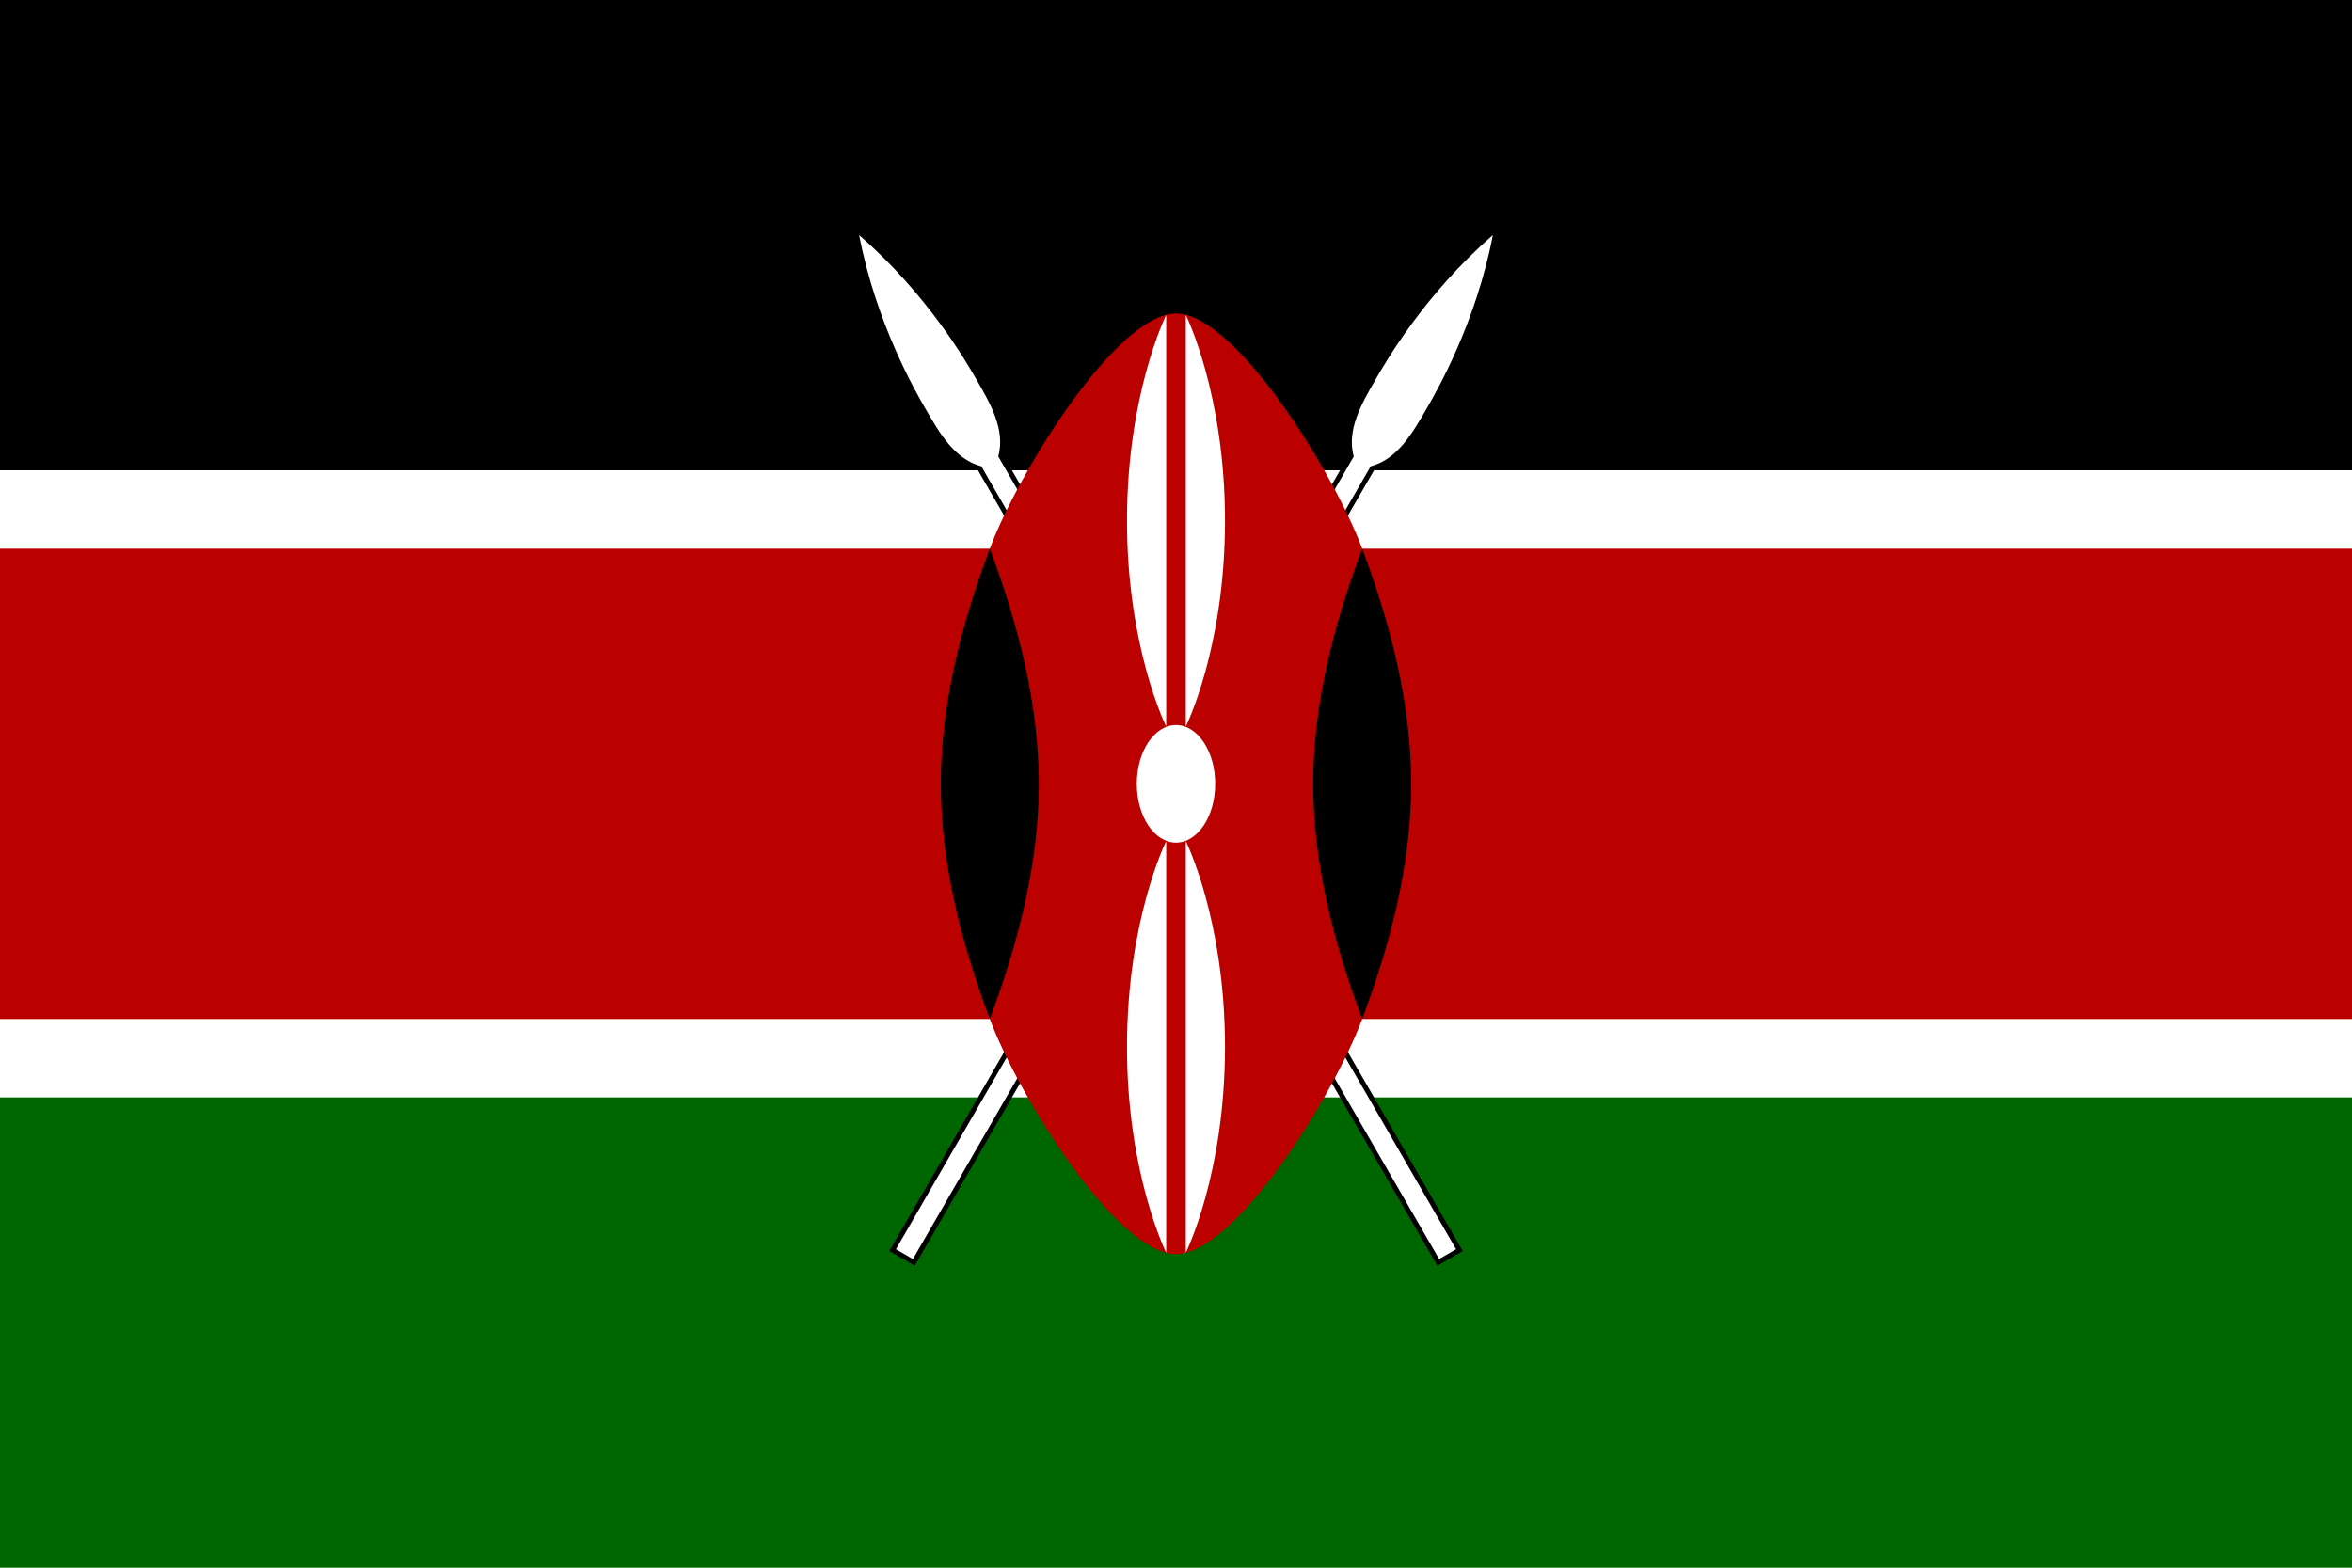
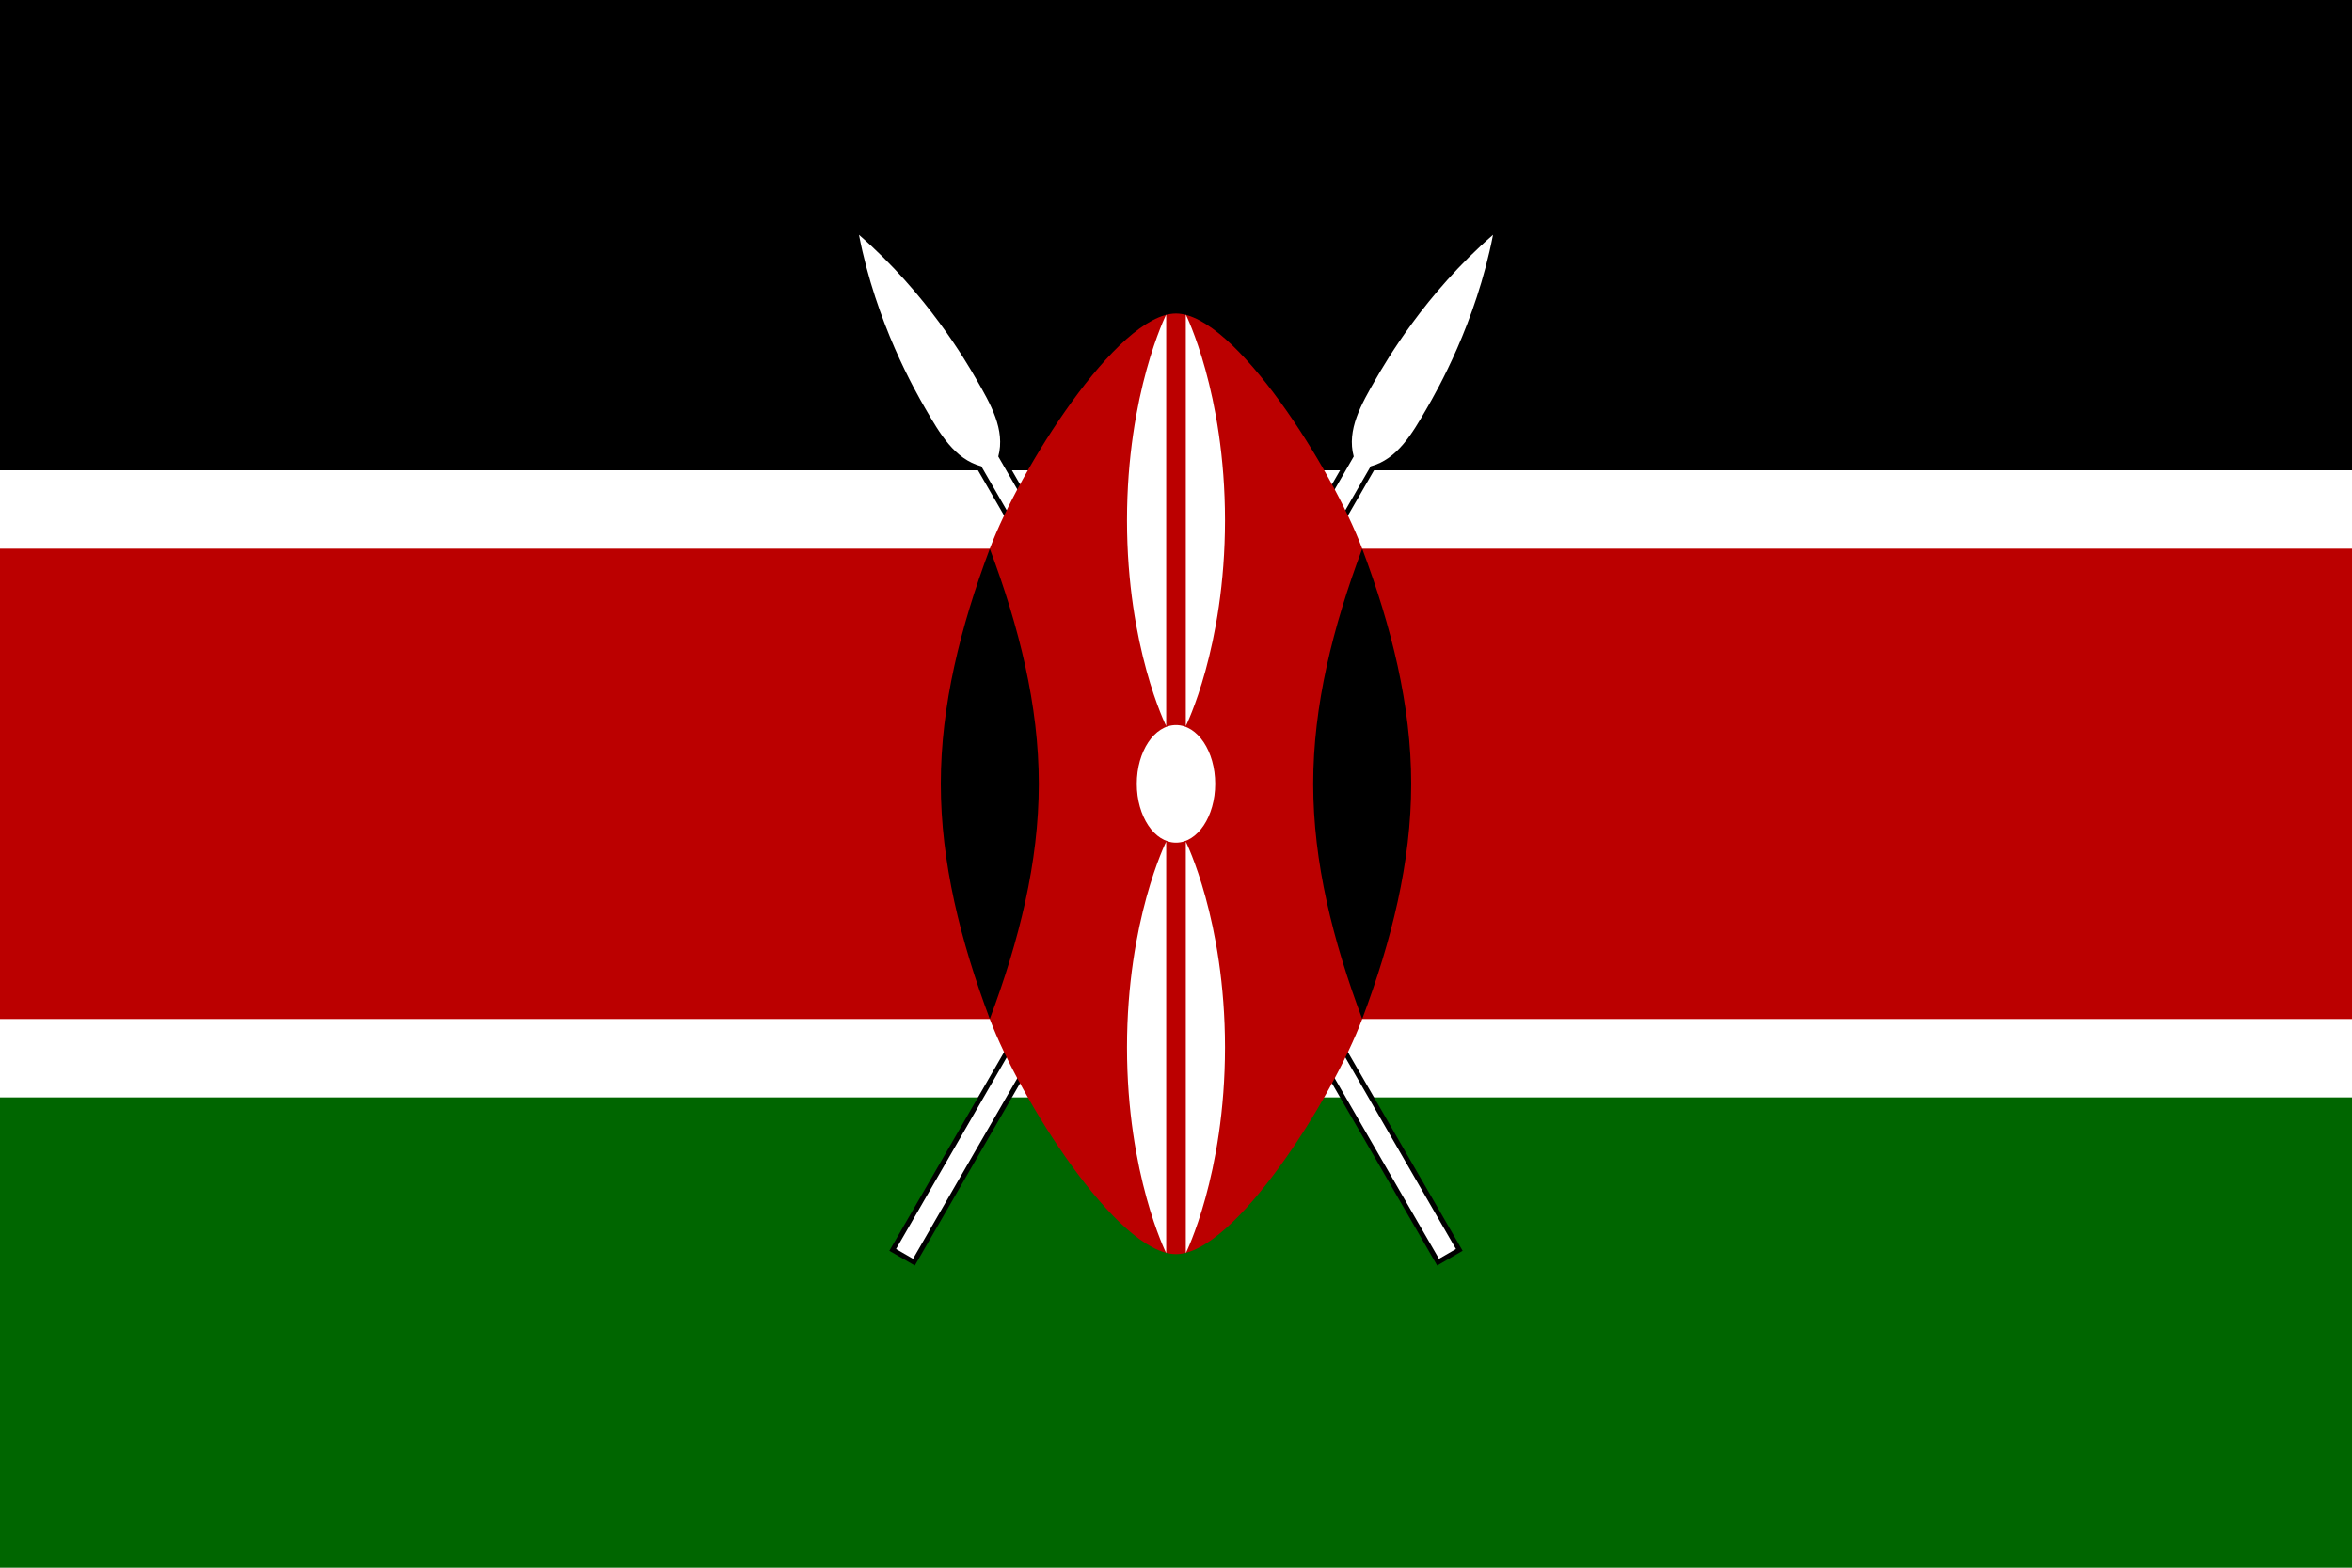
<svg xmlns="http://www.w3.org/2000/svg" xmlns:xlink="http://www.w3.org/1999/xlink" width="900" height="600" viewBox="-120 -80 240 160">
  <defs>
-     <path id="a" stroke-miterlimit="10" d="M-1 55.426h2V-38c2-2 2-5 2-8 0-2 0-10-3-18.663C-3-56-3-48-3-46c0 3 0 6 2 8z" transform="rotate(30)" />
+     <path id="a" stroke-miterlimit="10" d="M-1 55.4h2V-38c2-2 2-5 2-8 0-2 0-10-3-18.7C-3-56-3-48-3-46c0 3 0 6 2 8z" transform="rotate(30)" />
  </defs>
  <path fill="#fff" d="M-120-80h240V80h-240z" />
  <path d="M-120-80h240v48h-240z" />
  <path fill="#060" d="M-120 32h240v48h-240z" />
  <g id="b">
    <use xlink:href="#a" stroke="#000" />
    <use xlink:href="#a" fill="#fff" />
  </g>
  <use xlink:href="#b" transform="scale(-1 1)" />
  <path fill="#b00" d="M-120-24v48h101c3 8 13 24 19 24s16-16 19-24h101v-48H19C16-32 6-48 0-48s-16 16-19 24z" />
  <path id="c" d="M19 24c3-8 5-16 5-24s-2-16-5-24c-3 8-5 16-5 24s2 16 5 24" />
  <use xlink:href="#c" transform="scale(-1 1)" />
  <g fill="#fff">
    <ellipse rx="4" ry="6" />
-     <path id="d" d="M1 5.85s4 8 4 21-4 21-4 21z" />
+     <path id="d" d="M1 5.9s4 8 4 21-4 21-4 21z" />
    <use xlink:href="#d" transform="scale(-1)" />
    <use xlink:href="#d" transform="scale(-1 1)" />
    <use xlink:href="#d" transform="scale(1 -1)" />
  </g>
</svg>
